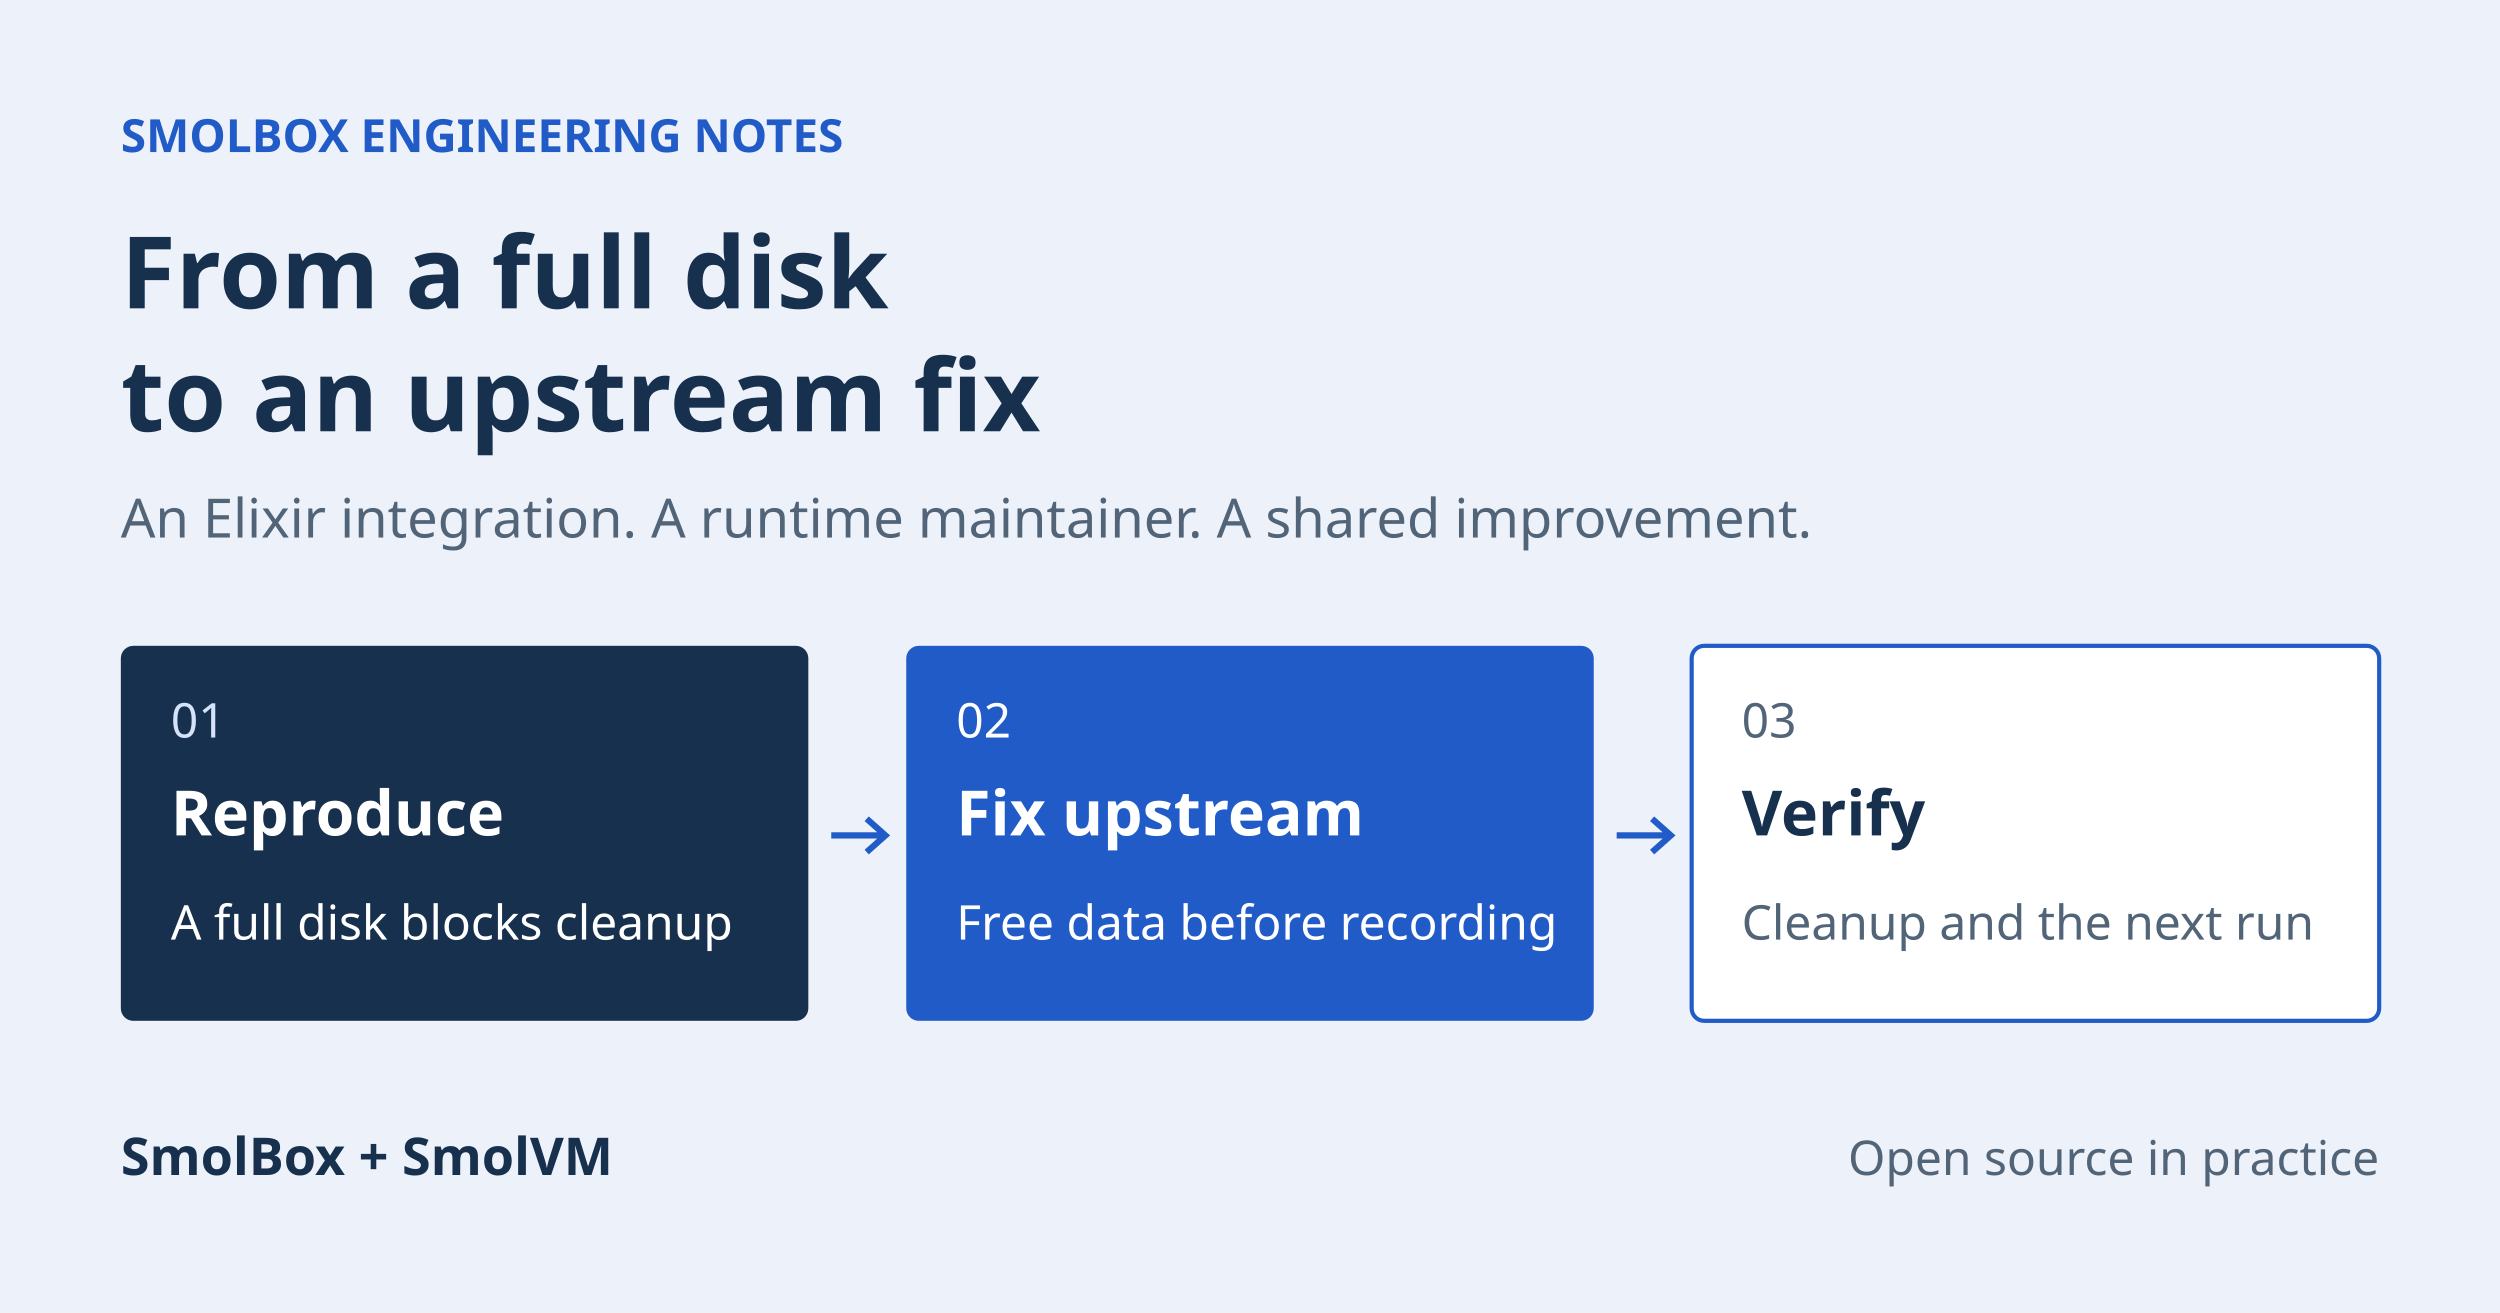
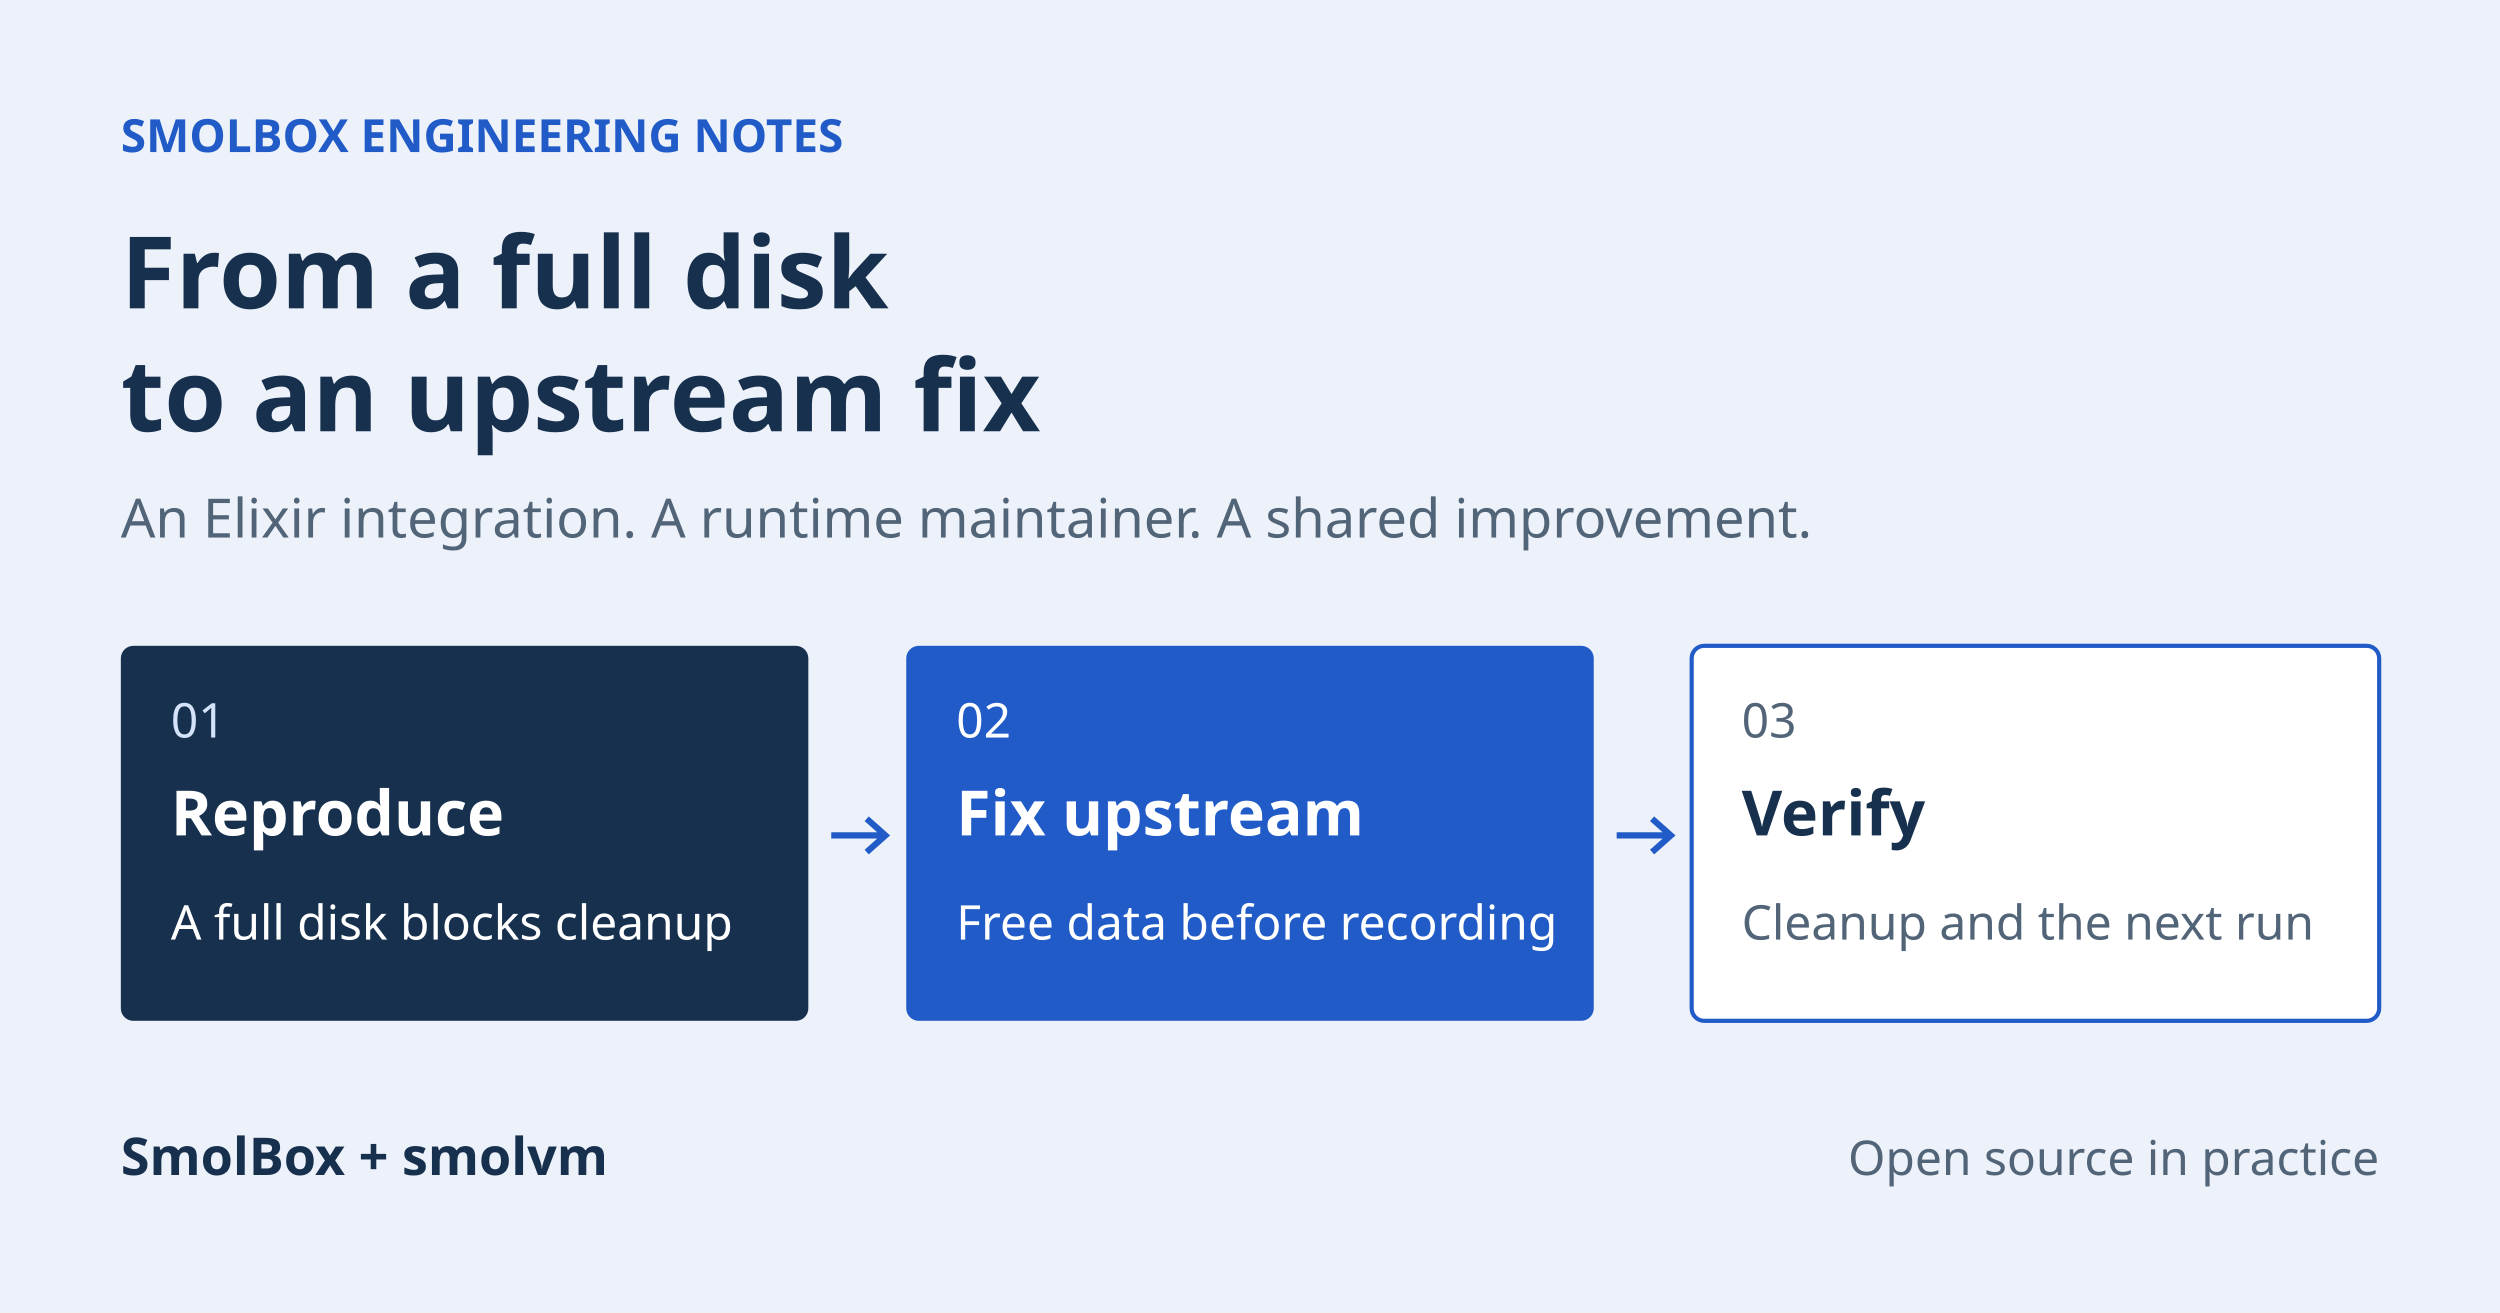
<svg xmlns="http://www.w3.org/2000/svg" width="1200" height="630" viewBox="0 0 1200 630" role="img" aria-labelledby="title desc">
  <rect width="1200" height="630" fill="#edf2fa" />
  <g font-family="sans-serif">
    <text x="58" y="73" font-size="22" font-weight="600" fill="#215bc7">SMOLBOX ENGINEERING NOTES</text>
    <text x="58" y="148" font-size="48" font-weight="700" fill="#17304e">From a full disk</text>
    <text x="58" y="207" font-size="48" font-weight="700" fill="#17304e">to an upstream fix</text>
    <text x="58" y="258" font-size="26" fill="#526478">An Elixir integration. A runtime maintainer. A shared improvement.</text>
    <rect x="58" y="310" width="330" height="180" rx="6" fill="#17304e" />
    <text x="82" y="354" font-size="23" fill="#d5e3fa">01</text>
    <text x="82" y="401" font-size="30" font-weight="700" fill="#fff">Reproduce</text>
    <text x="82" y="451" font-size="23" fill="#fff">A full disk blocks cleanup</text>
    <path d="M399 401h26m-9-8 9 8-9 8" fill="none" stroke="#215bc7" stroke-width="3" />
    <rect x="435" y="310" width="330" height="180" rx="6" fill="#215bc7" />
    <text x="459" y="354" font-size="23" fill="#fff">02</text>
    <text x="459" y="401" font-size="30" font-weight="700" fill="#fff">Fix upstream</text>
    <text x="459" y="451" font-size="23" fill="#fff">Free data before recording</text>
    <path d="M776 401h26m-9-8 9 8-9 8" fill="none" stroke="#215bc7" stroke-width="3" />
    <rect x="812" y="310" width="330" height="180" rx="6" fill="#fff" stroke="#215bc7" stroke-width="2" />
    <text x="836" y="354" font-size="23" fill="#526478">03</text>
    <text x="836" y="401" font-size="30" font-weight="700" fill="#17304e">Verify</text>
    <text x="836" y="451" font-size="23" fill="#526478">Cleanup and the next run</text>
-     <text x="58" y="564" font-size="25" font-weight="600" fill="#17304e">SmolBox + SmolVM</text>
+     <text x="58" y="564" font-size="25" font-weight="600" fill="#17304e">SmolBox + smolvm</text>
    <text x="1142" y="564" text-anchor="end" font-size="23" fill="#526478">Open source in practice</text>
  </g>
</svg>
